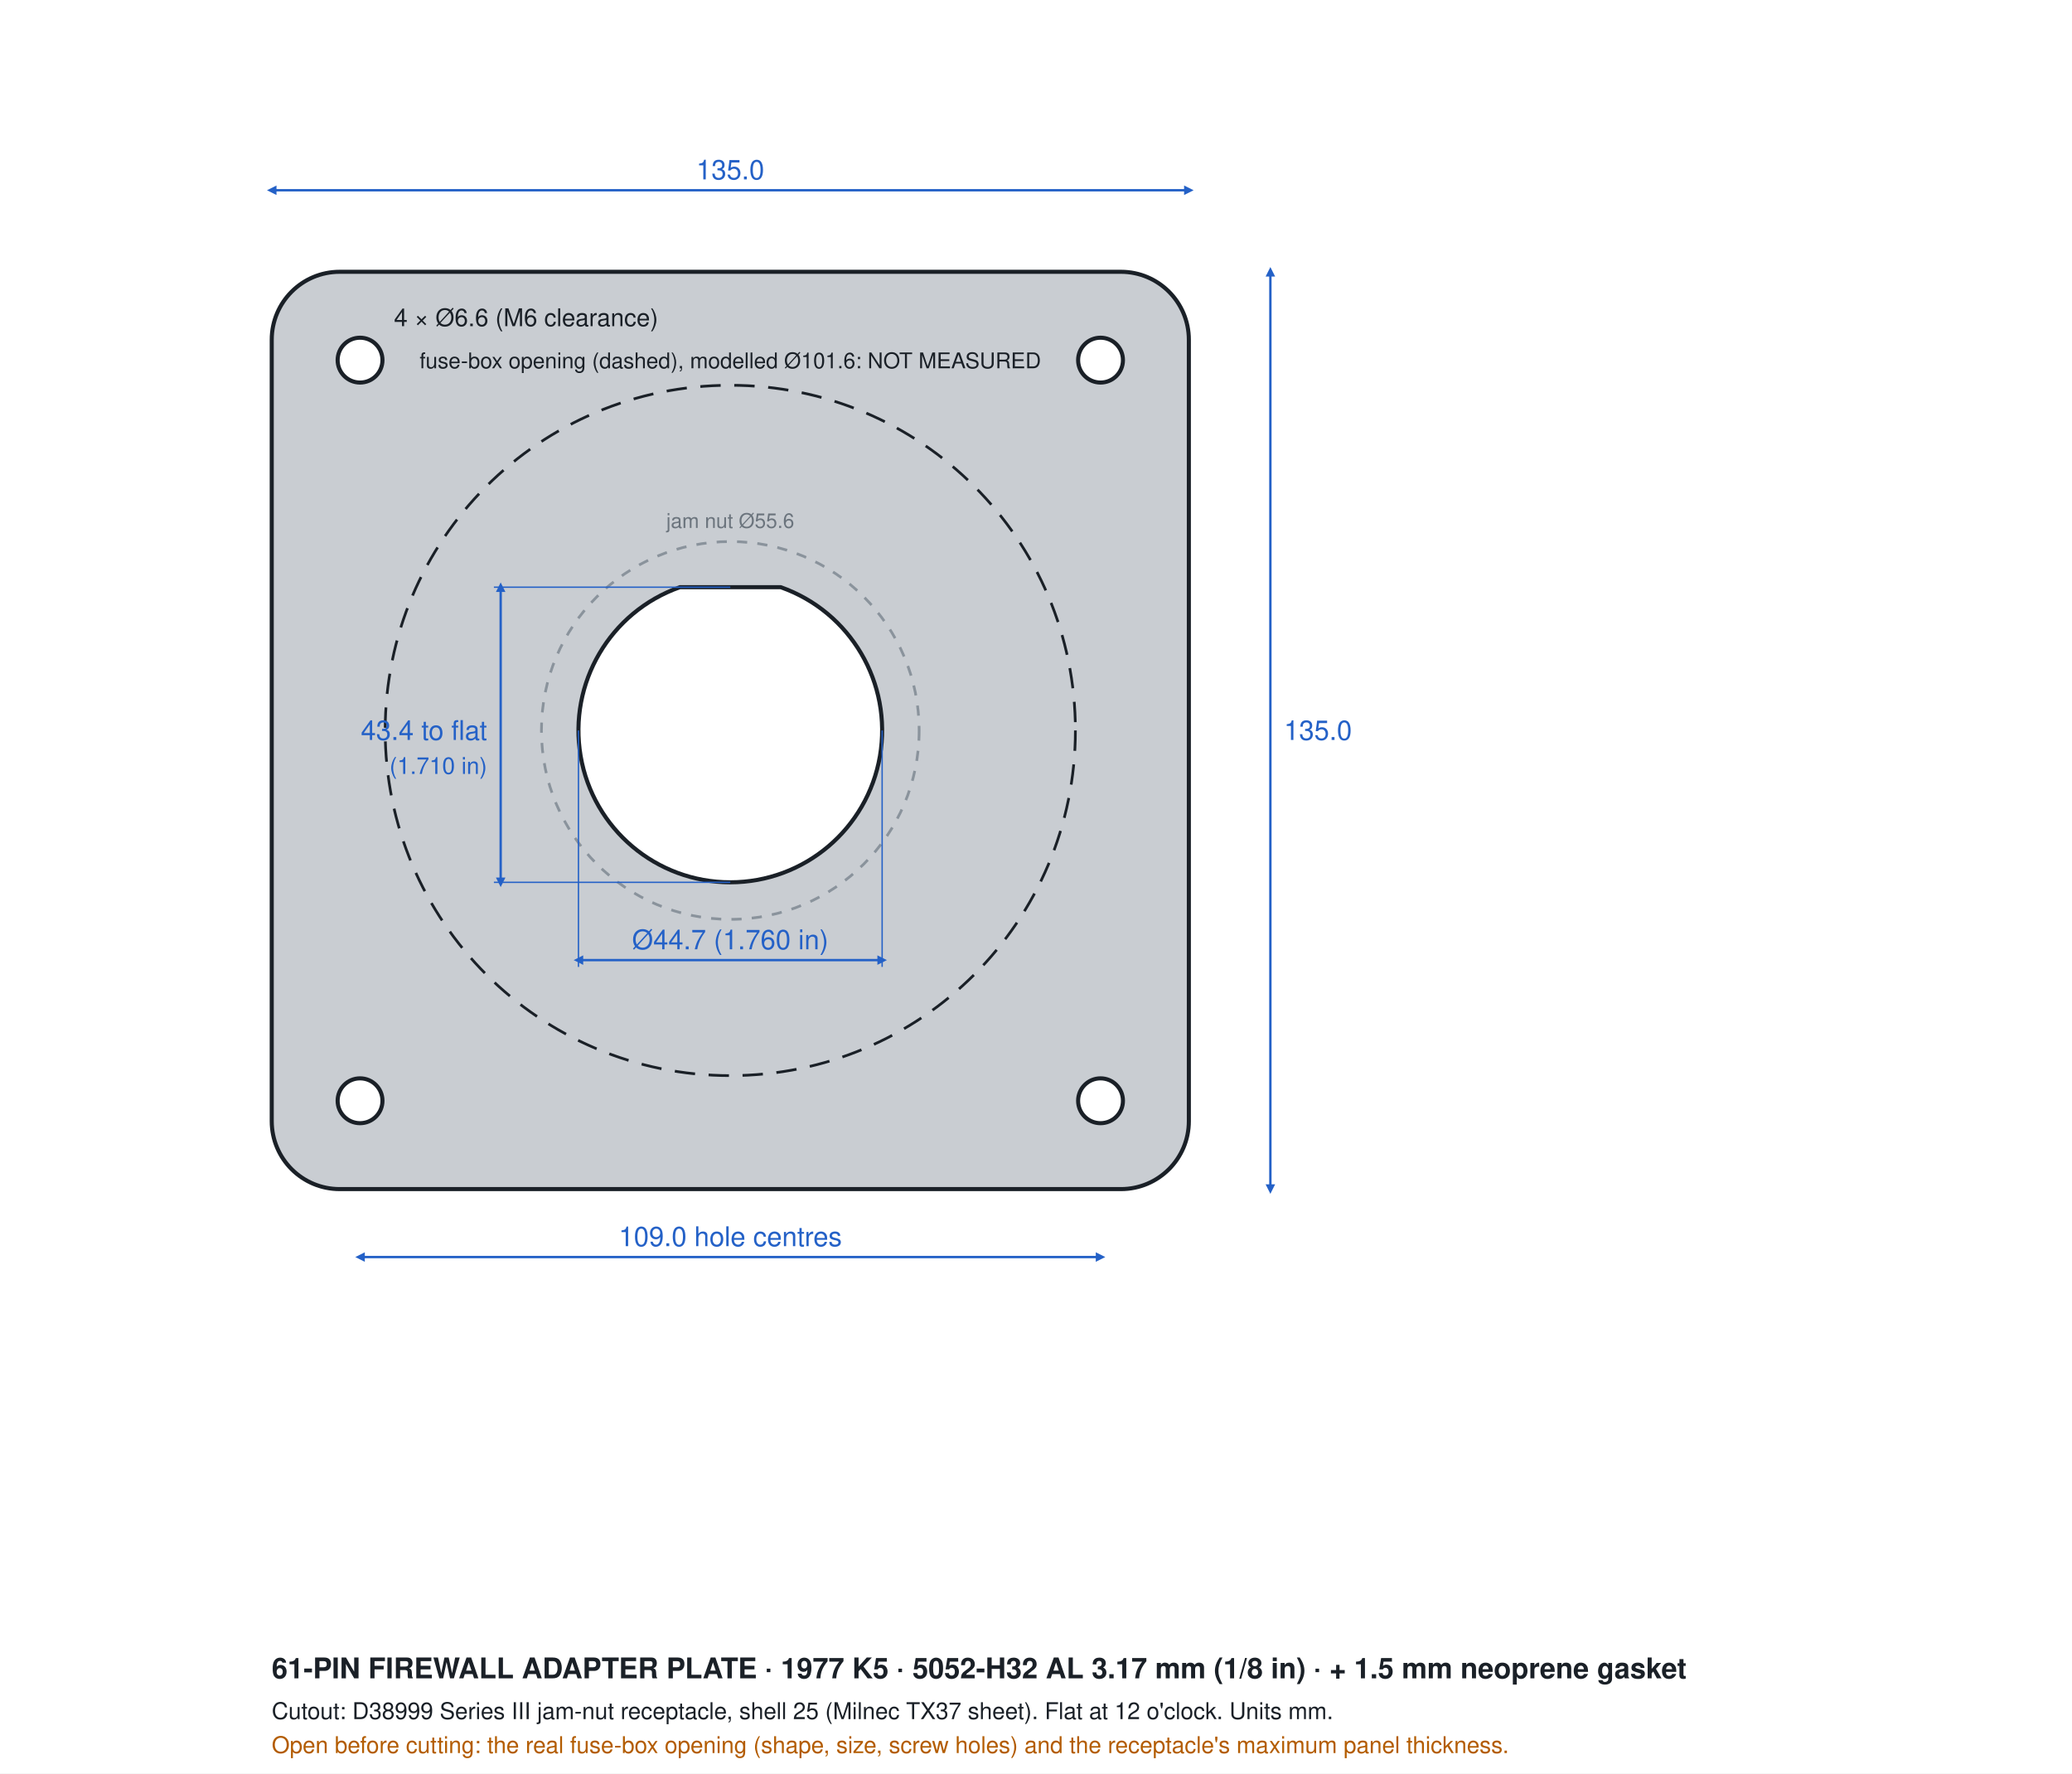
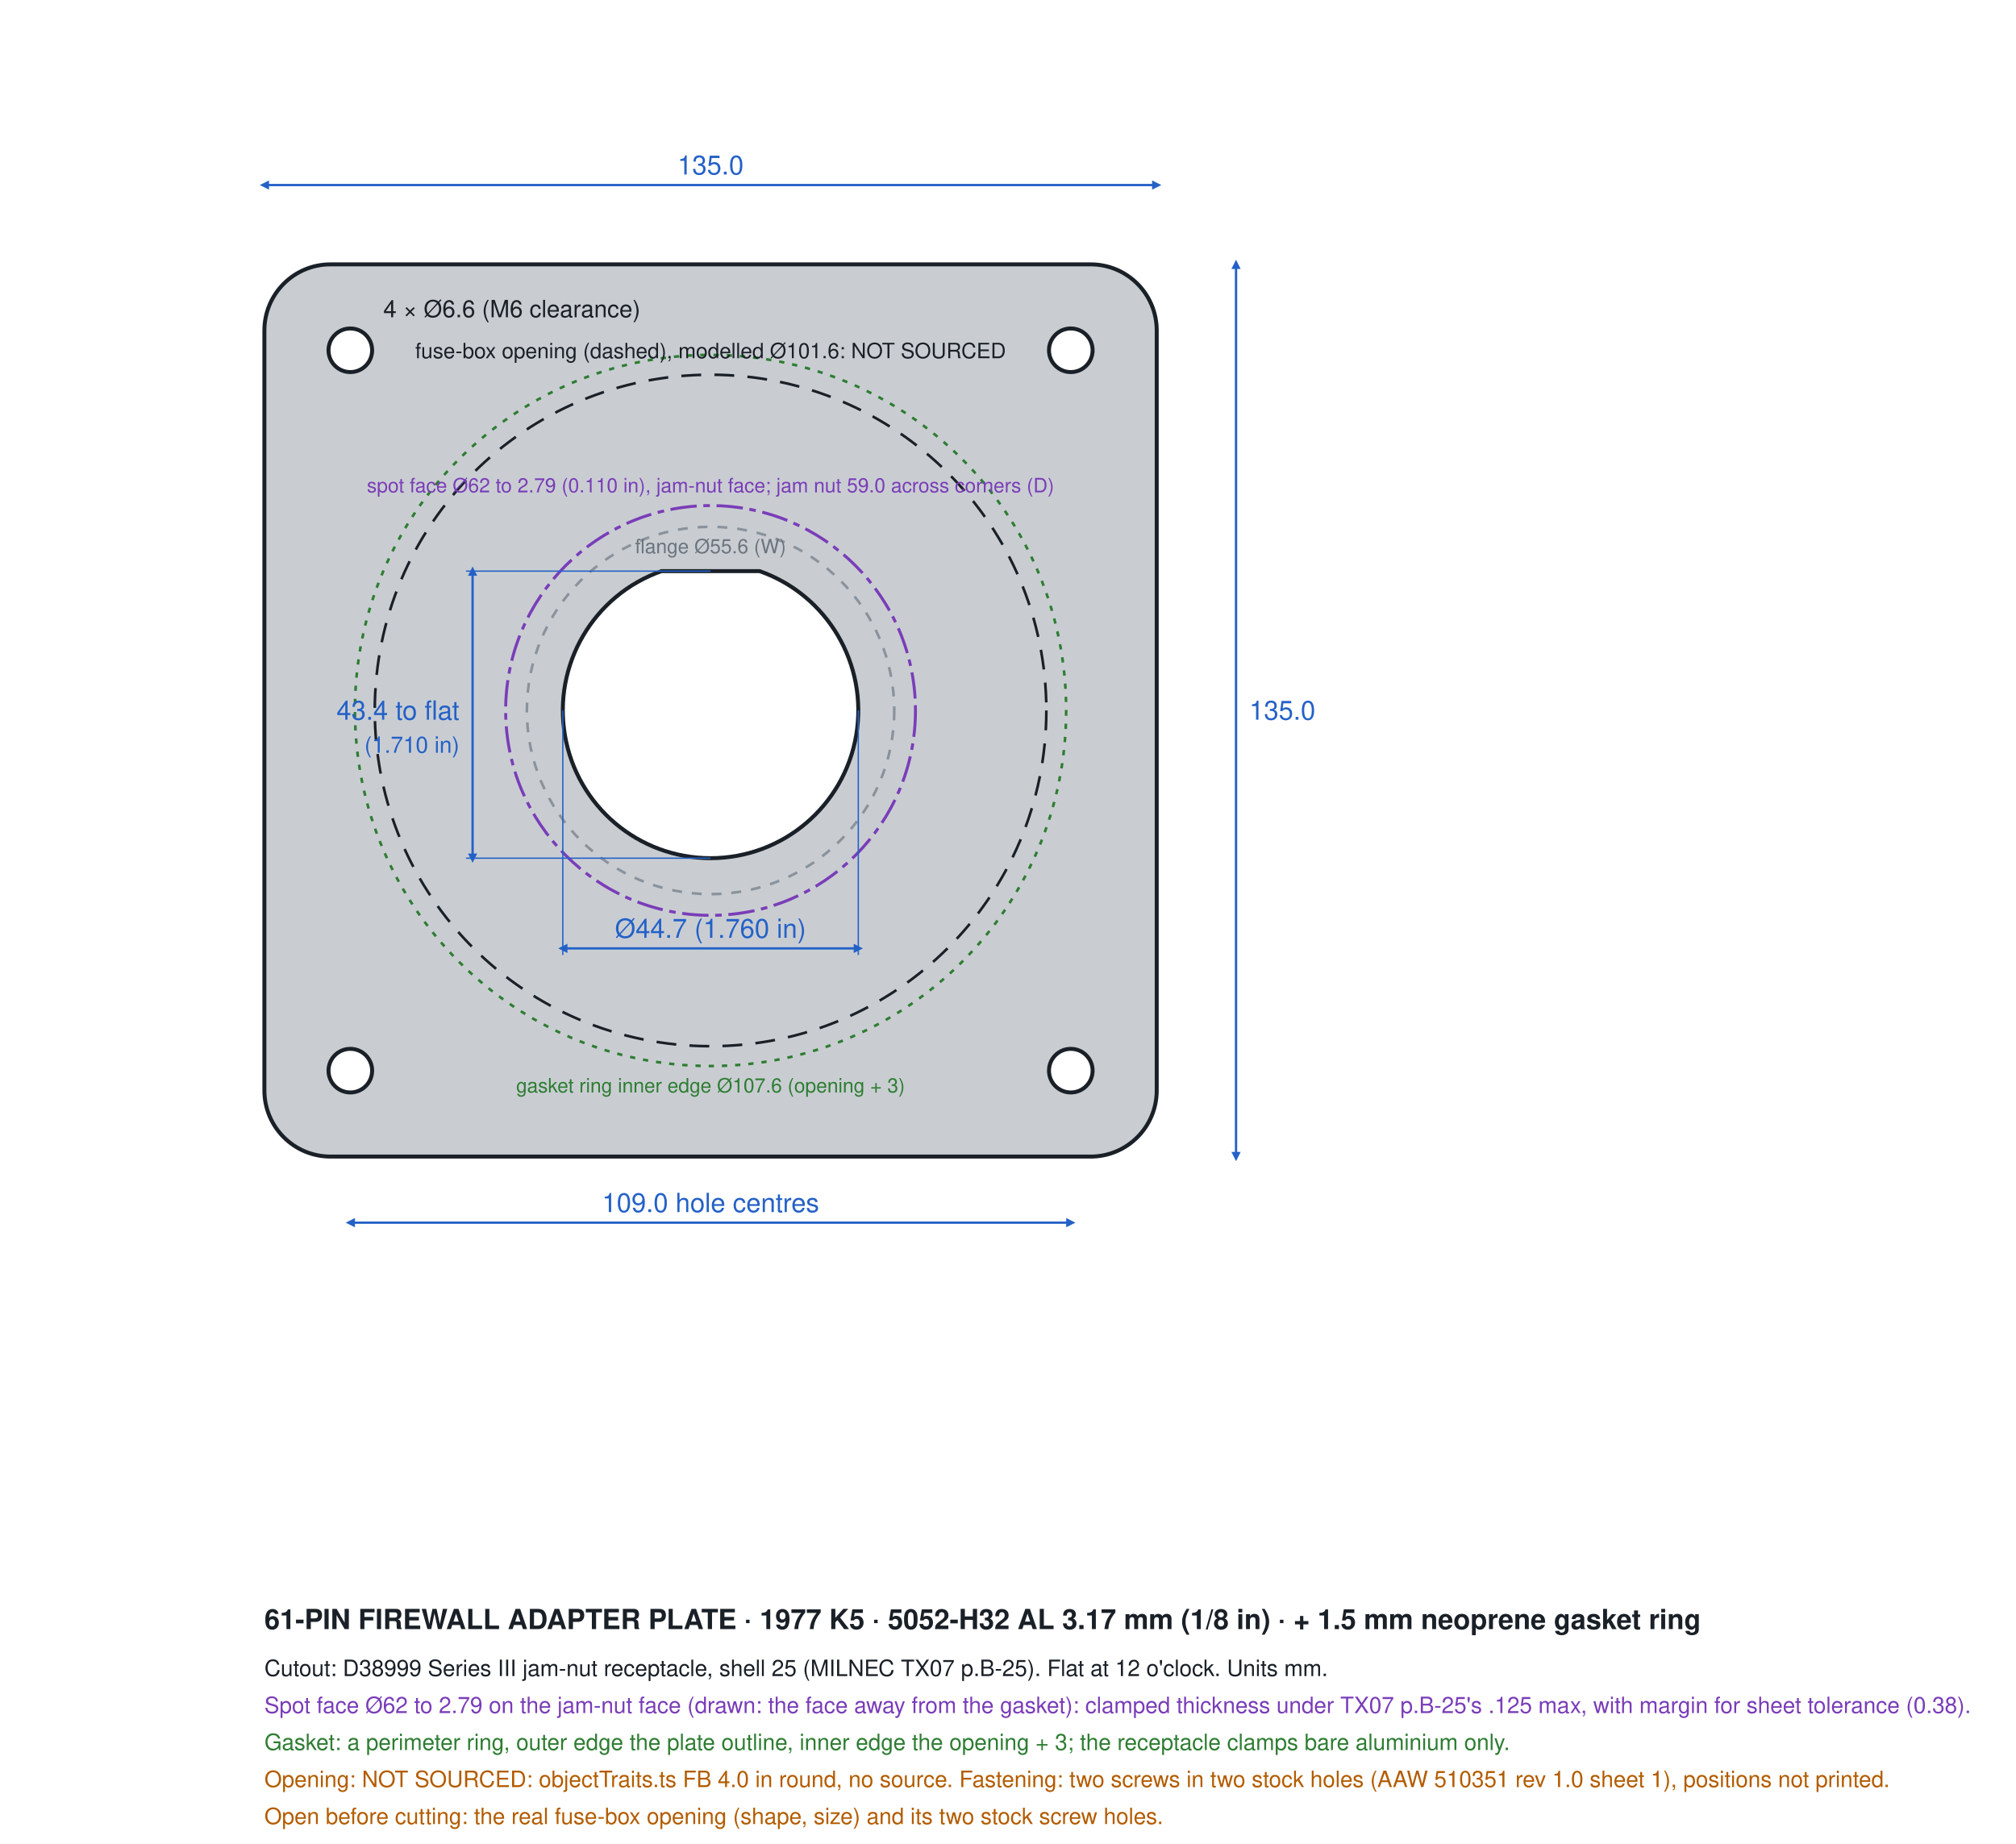
- <svg xmlns="http://www.w3.org/2000/svg" viewBox="0 0 305.0 261.0" width="1220" height="1044">
+ <svg xmlns="http://www.w3.org/2000/svg" viewBox="0 0 305.0 279.0" width="1220" height="1116">
  <defs>
    <marker id="a" viewBox="0 0 6 6" refX="3" refY="3" markerWidth="4" markerHeight="4" orient="auto-start-reverse">
      <path d="M0,0 L6,3 L0,6 z" fill="#2461c7" />
    </marker>
  </defs>
  <rect width="100%" height="100%" fill="#ffffff" />
  <rect x="40.0" y="40.0" width="135.0" height="135.0" rx="10.0" fill="#c9cdd2" stroke="#1a2027" stroke-width="0.6" />
  <path d="M 100.07 86.42 A 22.35 22.35 0 1 0 114.93 86.42 Z" fill="#ffffff" stroke="#1a2027" stroke-width="0.6" />
  <circle cx="53.00" cy="53.00" r="3.30" fill="#ffffff" stroke="#1a2027" stroke-width="0.6" />
  <circle cx="53.00" cy="162.00" r="3.30" fill="#ffffff" stroke="#1a2027" stroke-width="0.6" />
  <circle cx="162.00" cy="53.00" r="3.30" fill="#ffffff" stroke="#1a2027" stroke-width="0.6" />
  <circle cx="162.00" cy="162.00" r="3.30" fill="#ffffff" stroke="#1a2027" stroke-width="0.6" />
  <circle cx="107.5" cy="107.5" r="50.80" fill="none" stroke="#1a2027" stroke-width="0.4" stroke-dasharray="3 2" />
-   <circle cx="107.5" cy="107.5" r="27.80" fill="none" stroke="#8a939c" stroke-width="0.4" stroke-dasharray="1.5 1.5" />
+   <circle cx="107.5" cy="107.5" r="27.79" fill="none" stroke="#8a939c" stroke-width="0.4" stroke-dasharray="1.5 1.5" />
+   <circle cx="107.5" cy="107.5" r="31.00" fill="none" stroke="#7a3db8" stroke-width="0.45" stroke-dasharray="4 1 1 1" />
+   <circle cx="107.5" cy="107.5" r="53.80" fill="none" stroke="#2e7d32" stroke-width="0.4" stroke-dasharray="0.8 1.2" />
+   <text x="107.5" y="74.50" font-size="3" text-anchor="middle" fill="#7a3db8" font-family="Helvetica, Arial">spot face Ø62 to 2.79 (0.110 in), jam-nut face; jam nut 59.0 across corners (D)</text>
+   <text x="107.5" y="165.30" font-size="3" text-anchor="middle" fill="#2e7d32" font-family="Helvetica, Arial">gasket ring inner edge Ø107.6 (opening + 3)</text>
  <line x1="40.0" y1="28.0" x2="175.0" y2="28.0" stroke="#2461c7" stroke-width="0.35" marker-start="url(#a)" marker-end="url(#a)" />
  <text x="107.5" y="26.4" font-size="4" text-anchor="middle" fill="#2461c7" font-family="Helvetica, Arial">135.0</text>
  <line x1="187.0" y1="40.0" x2="187.0" y2="175.0" stroke="#2461c7" stroke-width="0.35" marker-start="url(#a)" marker-end="url(#a)" />
  <text x="189.0" y="108.9" font-size="4" fill="#2461c7" font-family="Helvetica, Arial">135.0</text>
-   <line x1="85.148" y1="141.3" x2="129.852" y2="141.3" stroke="#2461c7" stroke-width="0.35" marker-start="url(#a)" marker-end="url(#a)" />
-   <text x="107.5" y="139.7" font-size="4" text-anchor="middle" fill="#2461c7" font-family="Helvetica, Arial">Ø44.7 (1.760 in)</text>
-   <line x1="85.148" y1="107.5" x2="85.148" y2="142.3" stroke="#2461c7" stroke-width="0.2" />
-   <line x1="129.852" y1="107.5" x2="129.852" y2="142.3" stroke="#2461c7" stroke-width="0.2" />
-   <line x1="73.7" y1="129.852" x2="73.7" y2="86.418" stroke="#2461c7" stroke-width="0.35" marker-start="url(#a)" marker-end="url(#a)" />
-   <line x1="72.7" y1="86.418" x2="107.5" y2="86.418" stroke="#2461c7" stroke-width="0.2" />
-   <line x1="72.7" y1="129.852" x2="107.5" y2="129.852" stroke="#2461c7" stroke-width="0.2" />
-   <text x="71.7" y="108.9" font-size="4" text-anchor="end" fill="#2461c7" font-family="Helvetica, Arial">43.4 to flat</text>
-   <text x="71.7" y="113.9" font-size="3.4" text-anchor="end" fill="#2461c7" font-family="Helvetica, Arial">(1.710 in)</text>
+   <line x1="85.148" y1="143.5" x2="129.852" y2="143.5" stroke="#2461c7" stroke-width="0.35" marker-start="url(#a)" marker-end="url(#a)" />
+   <text x="107.5" y="141.9" font-size="4" text-anchor="middle" fill="#2461c7" font-family="Helvetica, Arial">Ø44.7 (1.760 in)</text>
+   <line x1="85.148" y1="107.5" x2="85.148" y2="144.5" stroke="#2461c7" stroke-width="0.2" />
+   <line x1="129.852" y1="107.5" x2="129.852" y2="144.5" stroke="#2461c7" stroke-width="0.2" />
+   <line x1="71.5" y1="129.852" x2="71.5" y2="86.418" stroke="#2461c7" stroke-width="0.35" marker-start="url(#a)" marker-end="url(#a)" />
+   <line x1="70.5" y1="86.418" x2="107.5" y2="86.418" stroke="#2461c7" stroke-width="0.2" />
+   <line x1="70.5" y1="129.852" x2="107.5" y2="129.852" stroke="#2461c7" stroke-width="0.2" />
+   <text x="69.5" y="108.9" font-size="4" text-anchor="end" fill="#2461c7" font-family="Helvetica, Arial">43.4 to flat</text>
+   <text x="69.5" y="113.9" font-size="3.4" text-anchor="end" fill="#2461c7" font-family="Helvetica, Arial">(1.710 in)</text>
  <line x1="53.0" y1="185.0" x2="162.0" y2="185.0" stroke="#2461c7" stroke-width="0.35" marker-start="url(#a)" marker-end="url(#a)" />
  <text x="107.5" y="183.4" font-size="4" text-anchor="middle" fill="#2461c7" font-family="Helvetica, Arial">109.0 hole centres</text>
  <text x="58.0" y="48.0" font-size="3.6" fill="#1a2027" font-family="Helvetica, Arial">4 × Ø6.6 (M6 clearance)</text>
-   <text x="107.5" y="54.2" font-size="3.2" text-anchor="middle" fill="#1a2027" font-family="Helvetica, Arial">fuse-box opening (dashed), modelled Ø101.6: NOT MEASURED</text>
-   <text x="107.5" y="77.7" font-size="3" text-anchor="middle" fill="#6b747d" font-family="Helvetica, Arial">jam nut Ø55.6</text>
-   <text x="40.0" y="247.0" font-size="4.2" fill="#1a2027" font-family="Helvetica, Arial" font-weight="bold">61-PIN FIREWALL ADAPTER PLATE · 1977 K5 · 5052-H32 AL 3.17 mm (1/8 in) · + 1.5 mm neoprene gasket</text>
-   <text x="40.0" y="253.0" font-size="3.4" fill="#1a2027" font-family="Helvetica, Arial">Cutout: D38999 Series III jam-nut receptacle, shell 25 (Milnec TX37 sheet). Flat at 12 o'clock. Units mm.</text>
-   <text x="40.0" y="258.0" font-size="3.4" fill="#b35c00" font-family="Helvetica, Arial">Open before cutting: the real fuse-box opening (shape, size, screw holes) and the receptacle's maximum panel thickness.</text>
+   <text x="107.5" y="54.2" font-size="3.2" text-anchor="middle" fill="#1a2027" font-family="Helvetica, Arial">fuse-box opening (dashed), modelled Ø101.6: NOT SOURCED</text>
+   <text x="107.5" y="83.712" font-size="3" text-anchor="middle" fill="#6b747d" font-family="Helvetica, Arial">flange Ø55.6 (W)</text>
+   <text x="40.0" y="246.5" font-size="4.2" fill="#1a2027" font-family="Helvetica, Arial" font-weight="bold">61-PIN FIREWALL ADAPTER PLATE · 1977 K5 · 5052-H32 AL 3.17 mm (1/8 in) · + 1.5 mm neoprene gasket ring</text>
+   <text x="40.0" y="253.6" font-size="3.4" fill="#1a2027" font-family="Helvetica, Arial" font-weight="normal">Cutout: D38999 Series III jam-nut receptacle, shell 25 (MILNEC TX07 p.B-25). Flat at 12 o'clock. Units mm.</text>
+   <text x="40.0" y="259.2" font-size="3.4" fill="#7a3db8" font-family="Helvetica, Arial" font-weight="normal">Spot face Ø62 to 2.79 on the jam-nut face (drawn: the face away from the gasket): clamped thickness under TX07 p.B-25's .125 max, with margin for sheet tolerance (0.38).</text>
+   <text x="40.0" y="264.8" font-size="3.4" fill="#2e7d32" font-family="Helvetica, Arial" font-weight="normal">Gasket: a perimeter ring, outer edge the plate outline, inner edge the opening + 3; the receptacle clamps bare aluminium only.</text>
+   <text x="40.0" y="270.4" font-size="3.4" fill="#b35c00" font-family="Helvetica, Arial" font-weight="normal">Opening: NOT SOURCED: objectTraits.ts FB 4.0 in round, no source. Fastening: two screws in two stock holes (AAW 510351 rev 1.0 sheet 1), positions not printed.</text>
+   <text x="40.0" y="276.0" font-size="3.4" fill="#b35c00" font-family="Helvetica, Arial" font-weight="normal">Open before cutting: the real fuse-box opening (shape, size) and its two stock screw holes.</text>
</svg>
